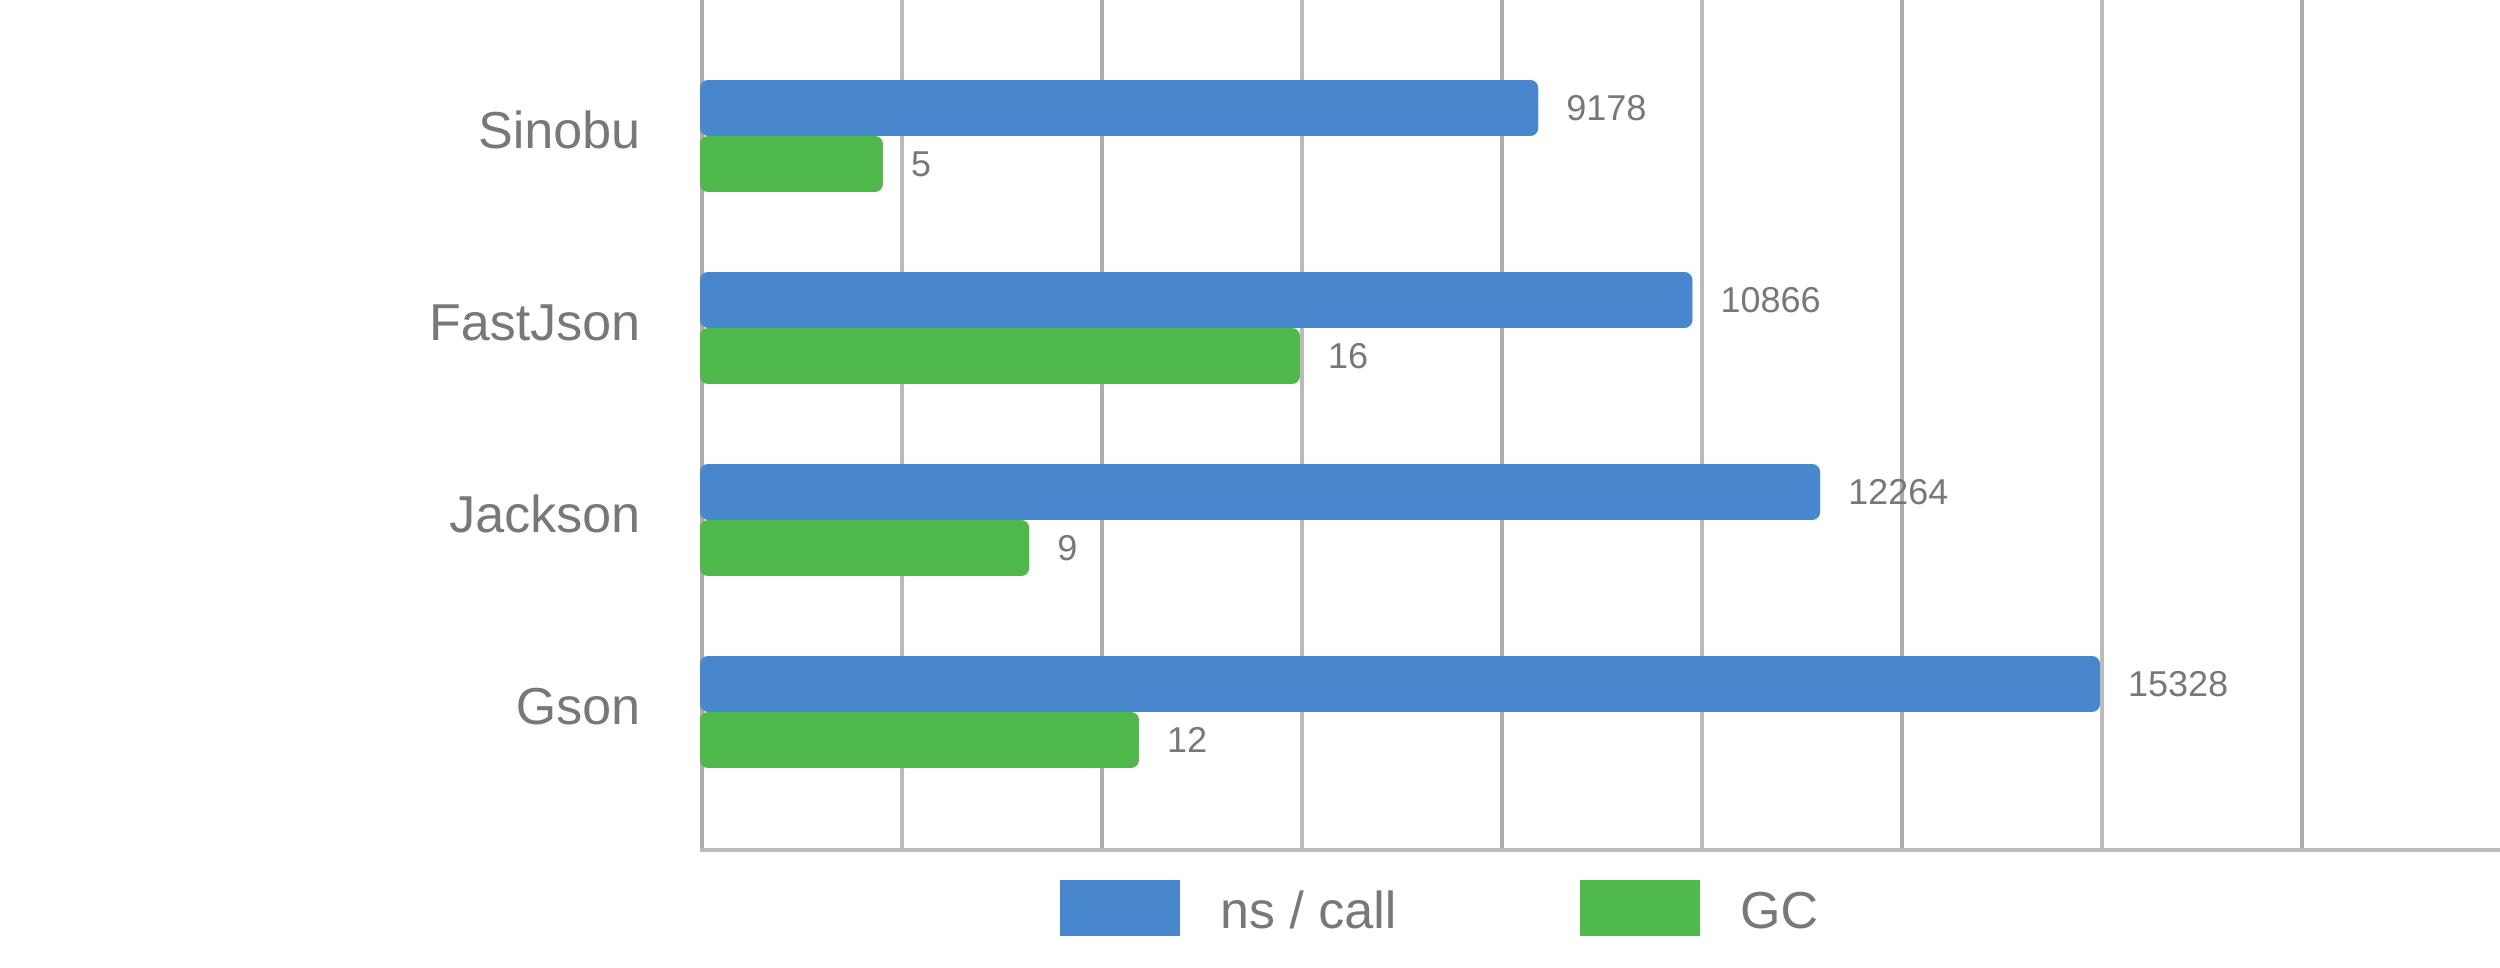
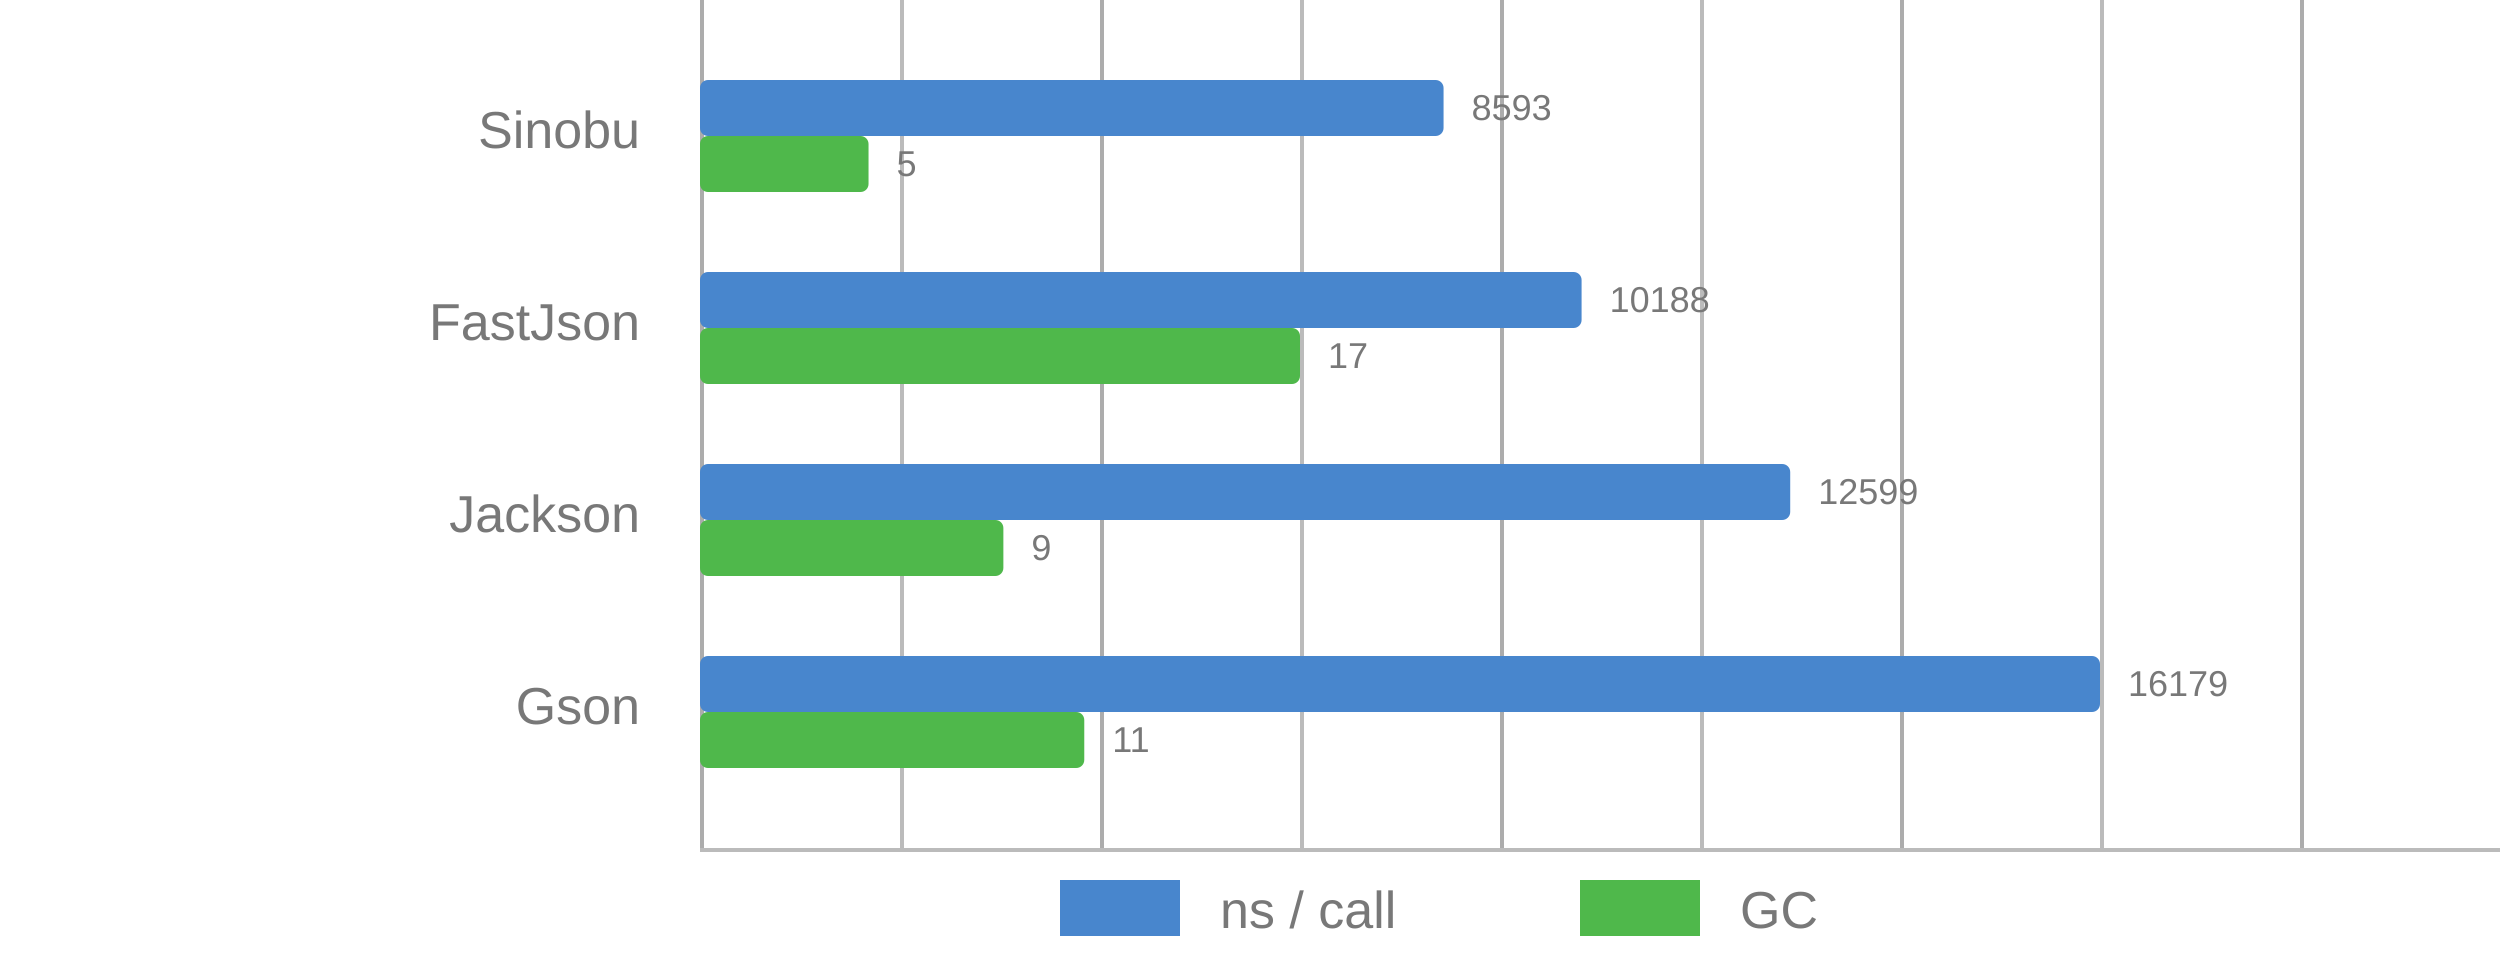
<svg xmlns="http://www.w3.org/2000/svg" viewBox="0 0 625 242">
  <style>
      text {
          font-family: Arial;
          font-size: 13px;
          fill: #787878;
      }

      .desc {
          font-size: 9px;
      }

      .vline {
          fill: #acacac;
          stroke: none;
          stroke-width: 0;
      }

      .subline {
          fill: #bbb;
          stroke: none;
          stroke-width: 0;
      }

      .call {
          fill: #4886CD;
          stroke-linejoin: round;
          height: 14px;
      }

      .gc {
          fill: #4FB84B;
          stroke-linejoin: round;
          height: 14px;
      }
  </style>
  <g>
    <rect x="175" y="0" width="1" height="212" class="vline" />
    <rect x="275" y="0" width="1" height="212" class="vline" />
    <rect x="375" y="0" width="1" height="212" class="vline" />
    <rect x="475" y="0" width="1" height="212" class="vline" />
    <rect x="575" y="0" width="1" height="212" class="vline" />
    <rect x="225" y="0" width="1" height="212" class="subline" />
    <rect x="325" y="0" width="1" height="212" class="subline" />
    <rect x="425" y="0" width="1" height="212" class="subline" />
    <rect x="525" y="0" width="1" height="212" class="subline" />
    <rect x="175" y="212" width="450" height="1" class="subline" />
    <rect x="265" y="220" width="30" class="call" />
    <text x="305" y="232">ns / call</text>
    <rect x="395" y="220" width="30" class="gc" />
    <text x="435" y="232">GC</text>
  </g>
  <g>
-     <rect x="175" y="20" width="209.571" rx="2" ry="2" class="call" />
-     <rect x="175" y="34" width="45.732" rx="2" ry="2" class="gc" />
+     <rect x="175" y="20" width="185.892" rx="2" ry="2" class="call" />
+     <rect x="175" y="34" width="42.135" rx="2" ry="2" class="gc" />
    <text x="160" y="37" text-anchor="end">Sinobu</text>
-     <text x="391.571" y="30" class="desc">9178</text>
-     <text x="227.732" y="44" class="desc">5</text>
+     <text x="367.892" y="30" class="desc">8593</text>
+     <text x="224.135" y="44" class="desc">5</text>
  </g>
  <g>
-     <rect x="175" y="68" width="248.115" rx="2" ry="2" class="call" />
+     <rect x="175" y="68" width="220.397" rx="2" ry="2" class="call" />
    <rect x="175" y="82" width="150" rx="2" ry="2" class="gc" />
    <text x="160" y="85" text-anchor="end">FastJson</text>
-     <text x="430.115" y="78" class="desc">10866</text>
-     <text x="332" y="92" class="desc">16</text>
+     <text x="402.397" y="78" class="desc">10188</text>
+     <text x="332" y="92" class="desc">17</text>
  </g>
  <g>
-     <rect x="175" y="116" width="280.037" rx="2" ry="2" class="call" />
-     <rect x="175" y="130" width="82.317" rx="2" ry="2" class="gc" />
+     <rect x="175" y="116" width="272.554" rx="2" ry="2" class="call" />
+     <rect x="175" y="130" width="75.843" rx="2" ry="2" class="gc" />
    <text x="160" y="133" text-anchor="end">Jackson</text>
-     <text x="462.037" y="126" class="desc">12264</text>
-     <text x="264.317" y="140" class="desc">9</text>
+     <text x="454.554" y="126" class="desc">12599</text>
+     <text x="257.843" y="140" class="desc">9</text>
  </g>
  <g>
    <rect x="175" y="164" width="350" rx="2" ry="2" class="call" />
-     <rect x="175" y="178" width="109.756" rx="2" ry="2" class="gc" />
+     <rect x="175" y="178" width="96.067" rx="2" ry="2" class="gc" />
    <text x="160" y="181" text-anchor="end">Gson</text>
-     <text x="532" y="174" class="desc">15328</text>
-     <text x="291.756" y="188" class="desc">12</text>
+     <text x="532" y="174" class="desc">16179</text>
+     <text x="278.067" y="188" class="desc">11</text>
  </g>
</svg>
